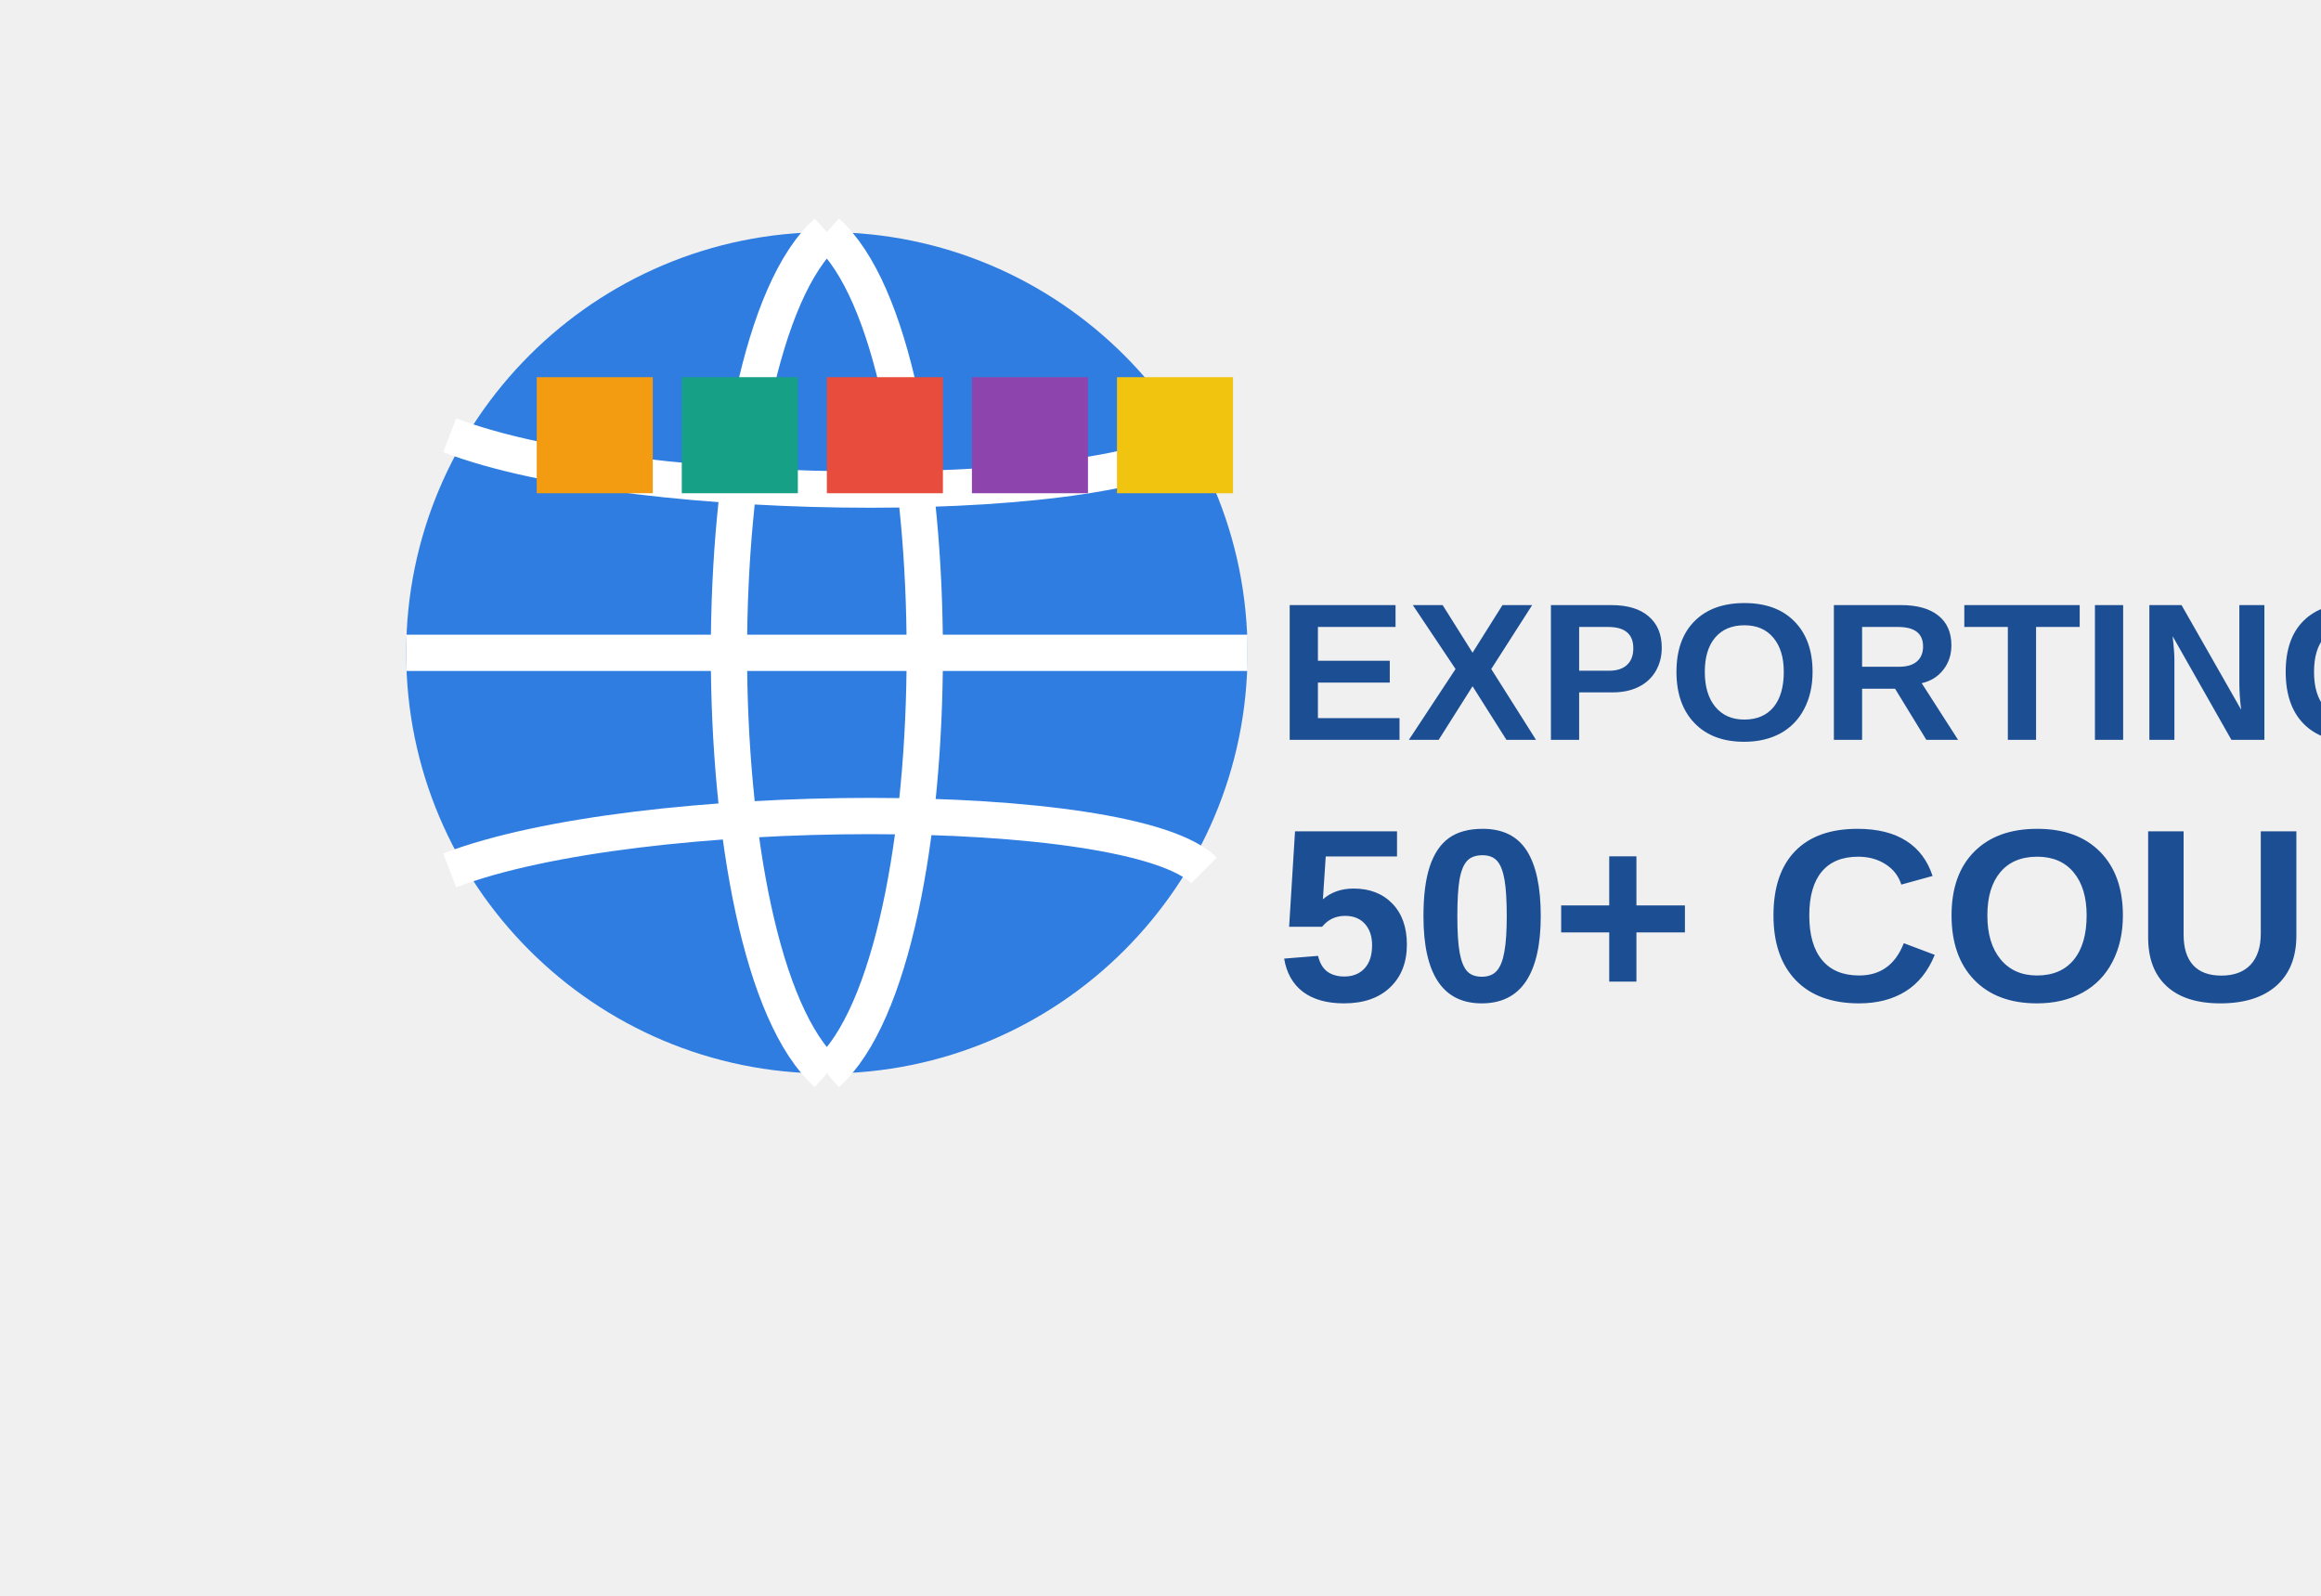
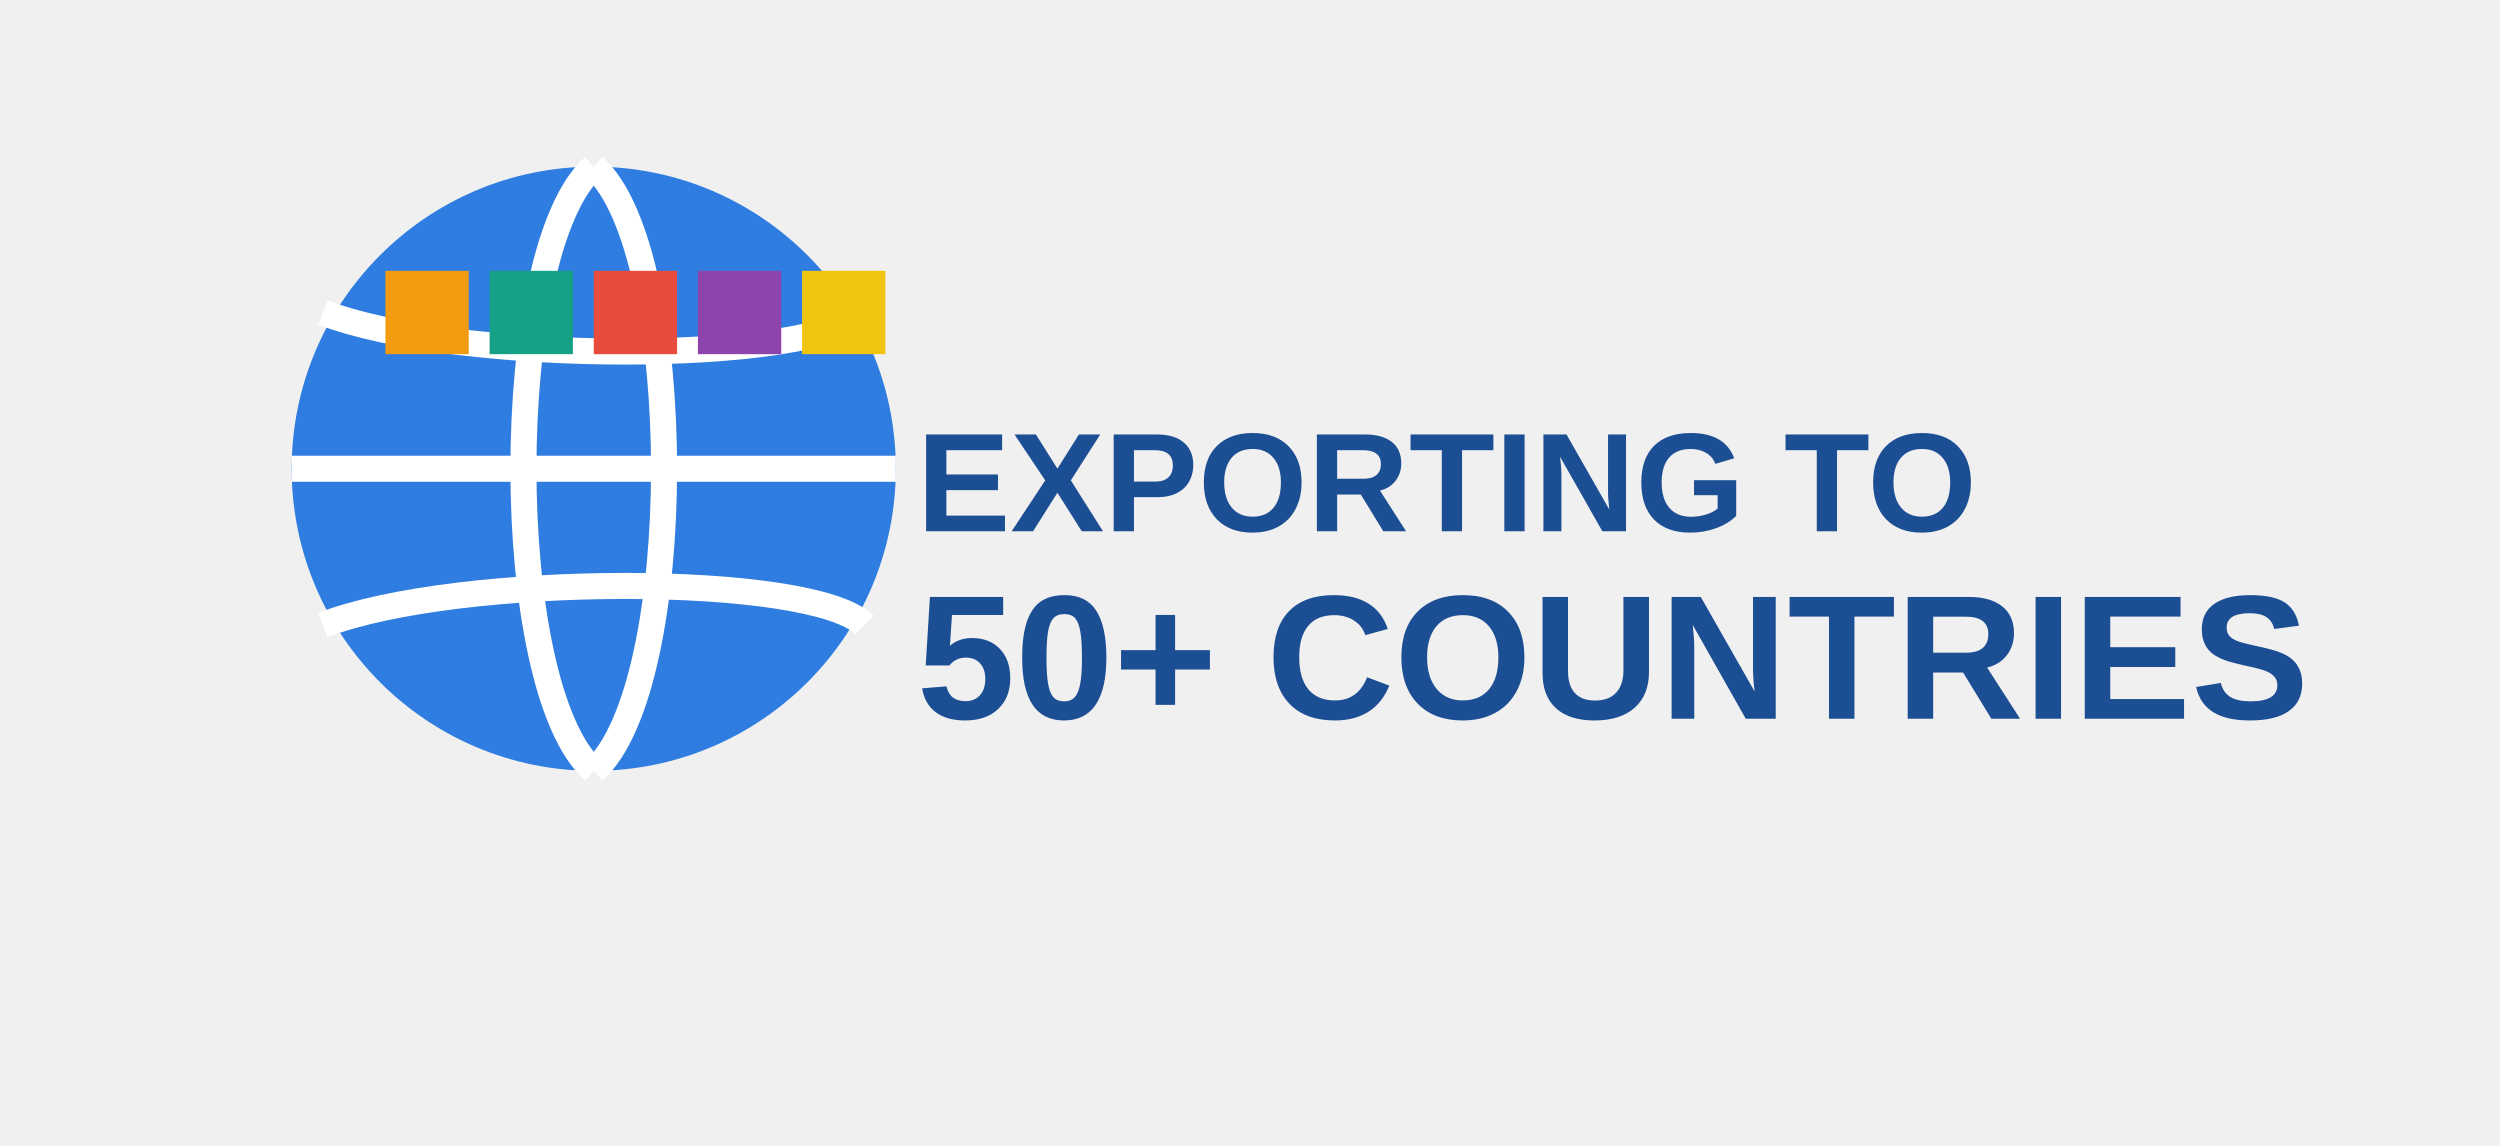
- <svg xmlns="http://www.w3.org/2000/svg" viewBox="0 0 320 220" role="img" aria-label="Exporting to 50 plus countries badge">
+ <svg xmlns="http://www.w3.org/2000/svg" viewBox="0 0 480 220" role="img" aria-label="Exporting to 50 plus countries badge">
  <g transform="translate(28 18)">
    <circle cx="86" cy="72" r="58" fill="#2f7de1" />
    <path d="M28 72h116M86 14c-18 16-18 100 0 116M86 14c18 16 18 100 0 116" fill="none" stroke="#ffffff" stroke-width="5" />
    <path d="M34 42c26 10 94 10 104 0M34 102c26-10 94-10 104 0" fill="none" stroke="#ffffff" stroke-width="5" />
    <path d="M46 34h16v16H46Z" fill="#f39c12" />
    <path d="M66 34h16v16H66Z" fill="#16a085" />
    <path d="M86 34h16v16H86Z" fill="#e74c3c" />
    <path d="M106 34h16v16H106Z" fill="#8e44ad" />
    <path d="M126 34h16v16H126Z" fill="#f1c40f" />
  </g>
  <text x="176" y="102" font-family="Arial, sans-serif" font-size="27" font-weight="800" fill="#1c4e94">EXPORTING TO</text>
  <text x="176" y="138" font-family="Arial, sans-serif" font-size="34" font-weight="800" fill="#1c4e94">50+ COUNTRIES</text>
</svg>
